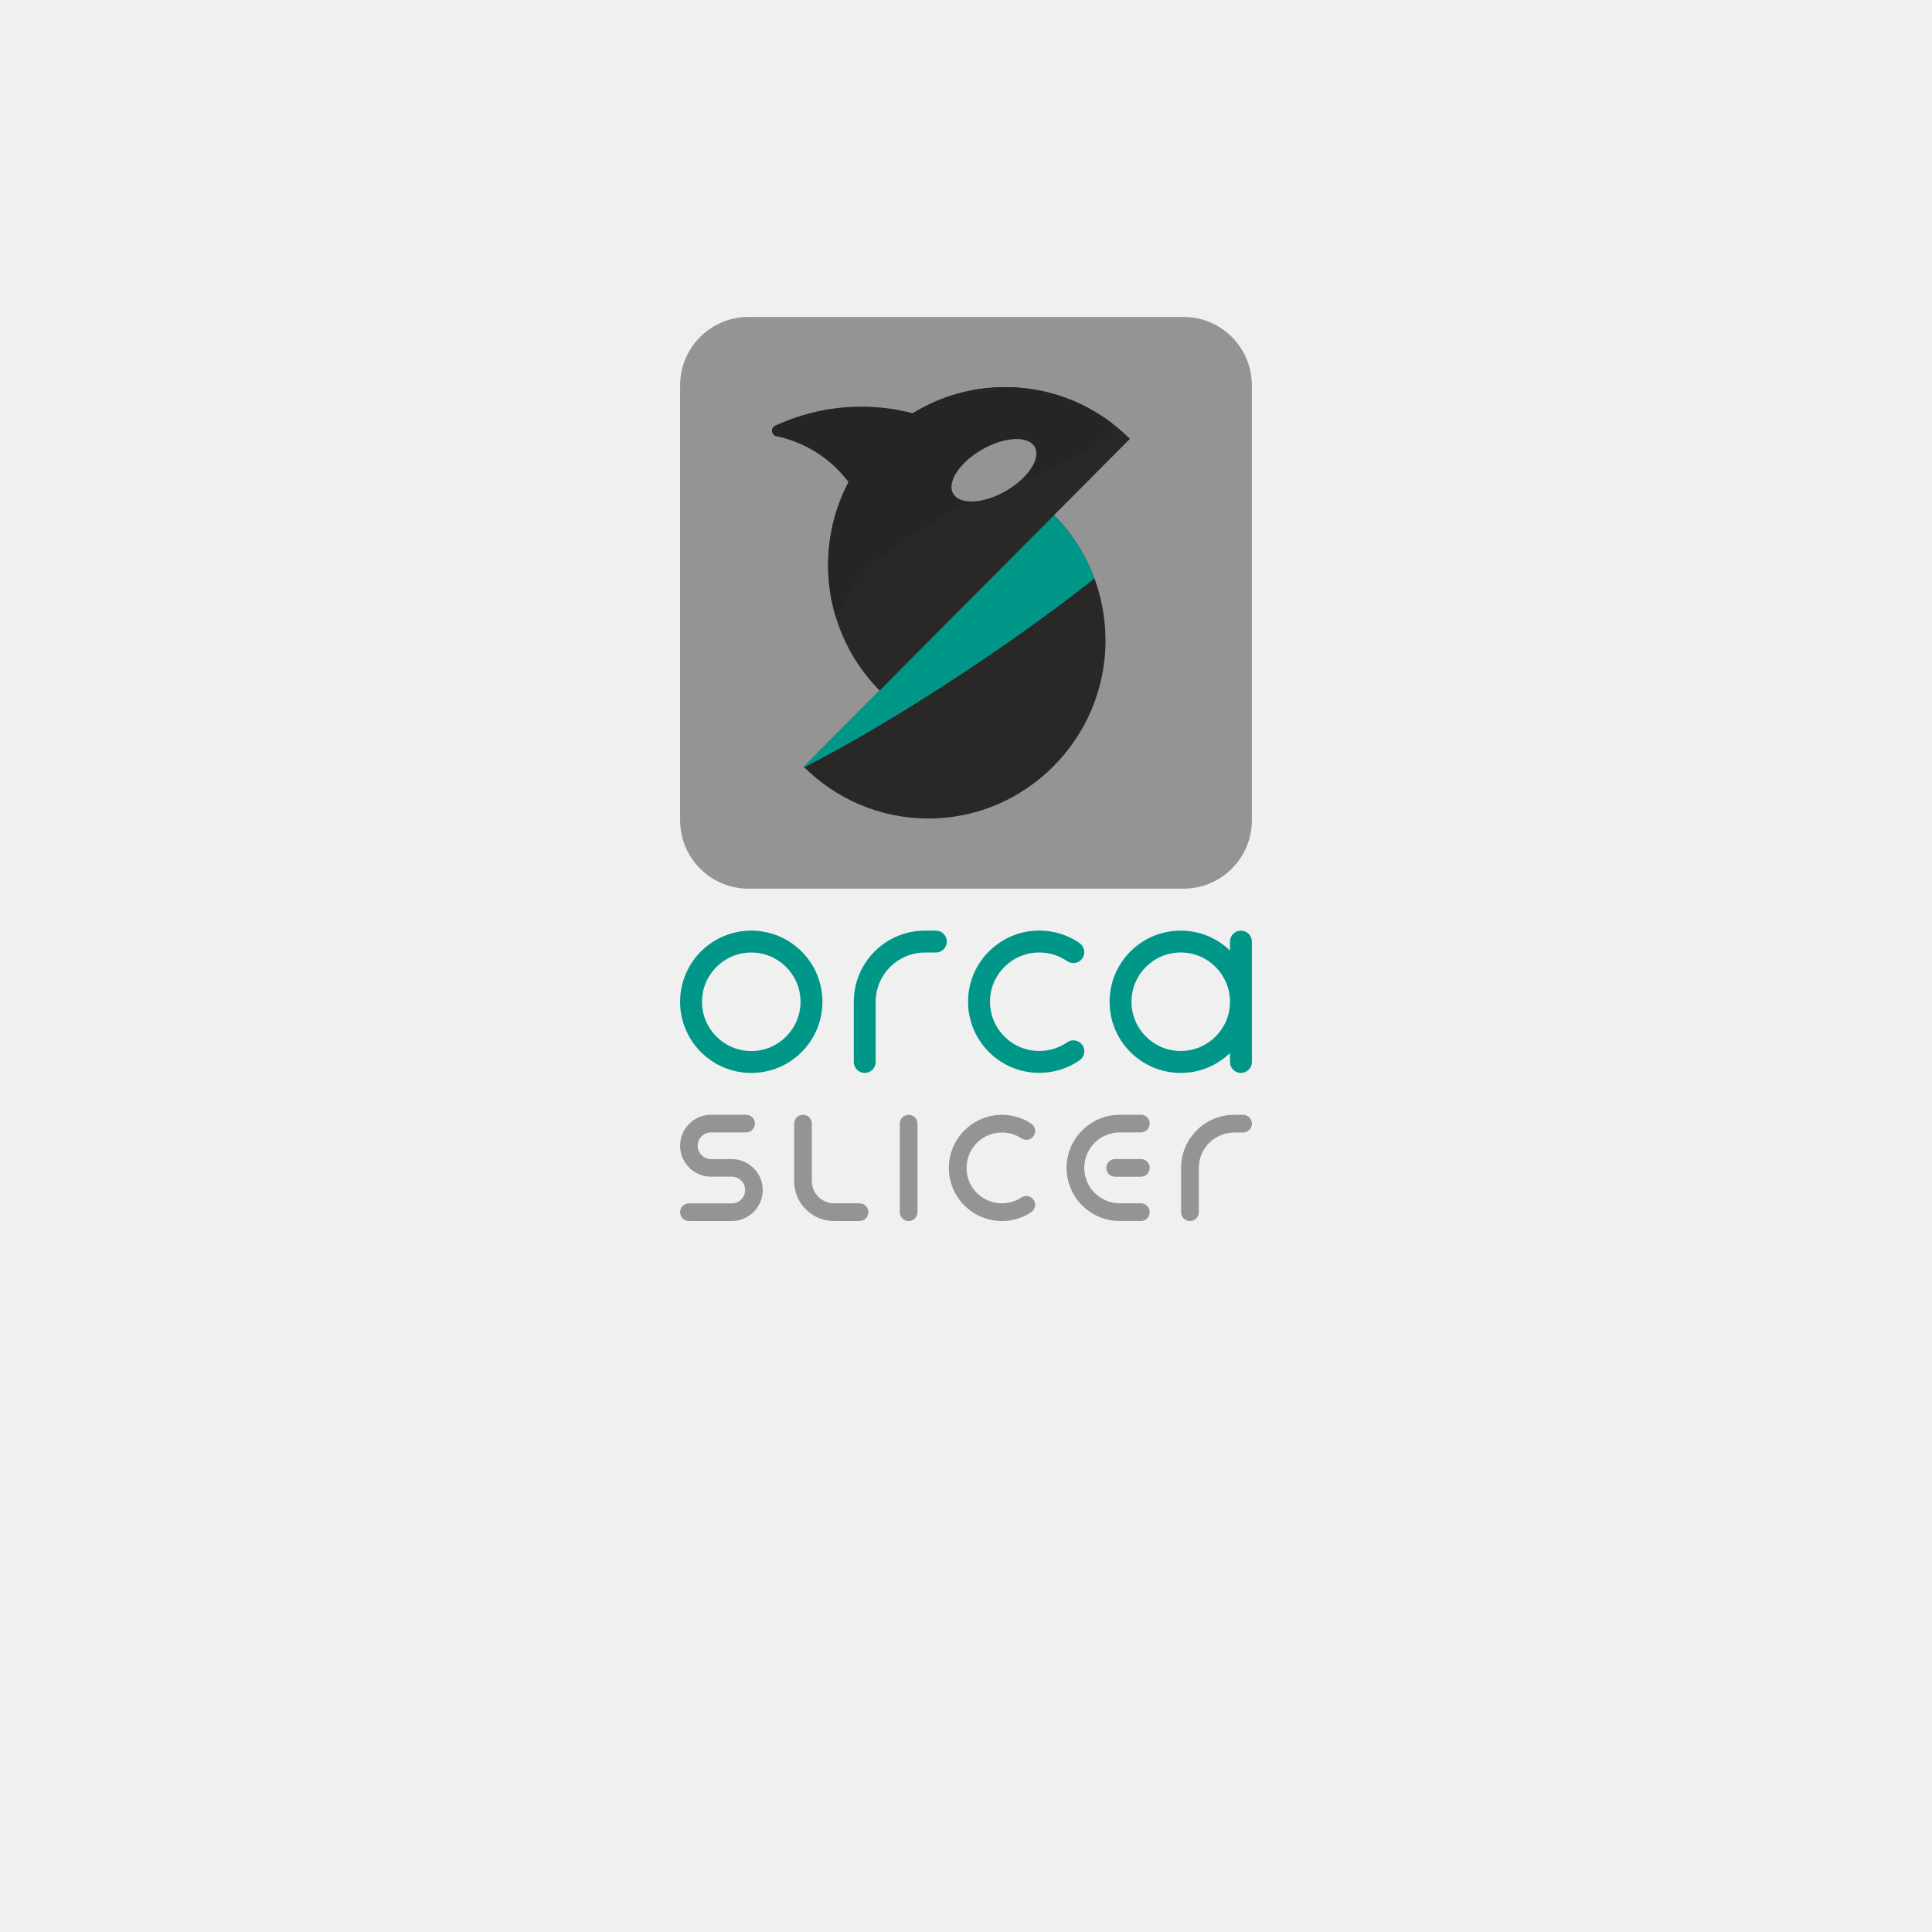
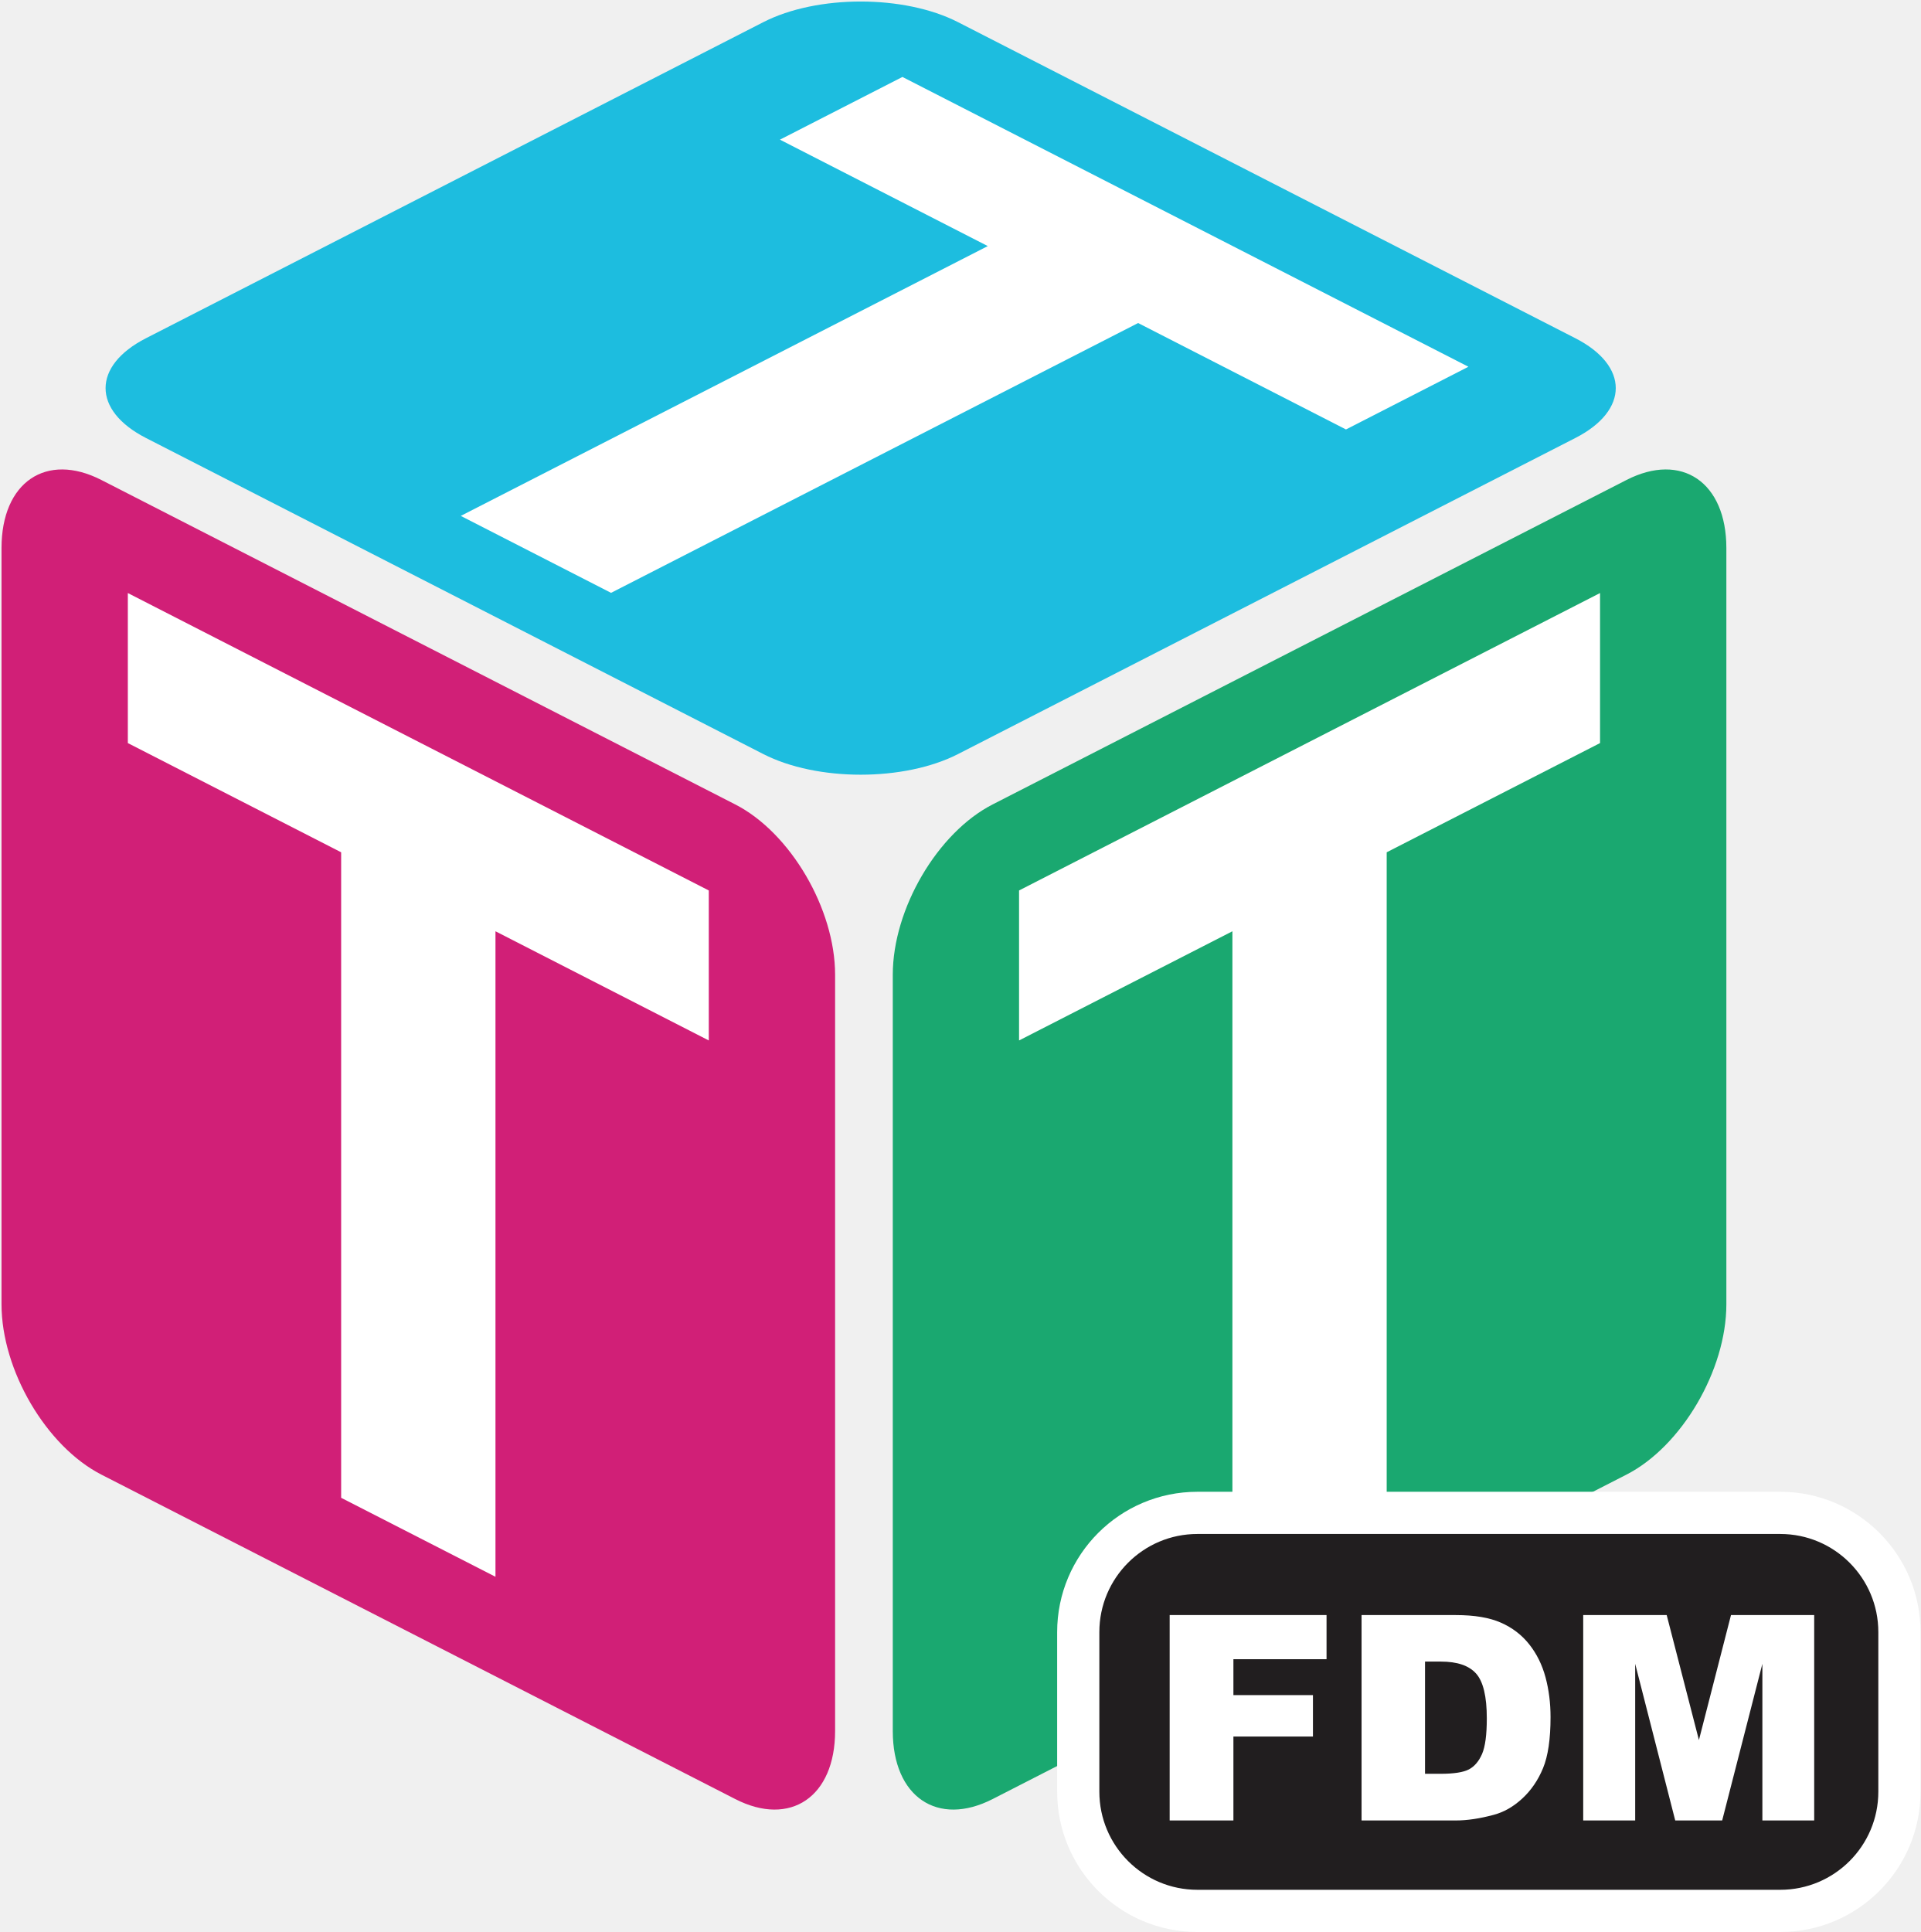
- <svg xmlns="http://www.w3.org/2000/svg" id="a" width="480" height="480" viewBox="0 0 480 480">
-   <g id="b">
-     <rect id="c" x="168.97" y="78.74" width="142.05" height="142.05" rx="17" ry="17" style="fill:#949494;" />
+ <svg xmlns="http://www.w3.org/2000/svg" width="48.15mm" height="48.433mm" viewBox="0 0 48.15 48.433">
+   <g id="2" data-name="Layer 1">
+     <g id="3">
+       <g id="4">
+         <g id="5">
+           <path id="6" data-name="38" d="M22.383 43.394C22.383 45.044 23.504 45.808 24.887 45.1L40.777 36.967C42.16 36.259 43.282 34.348 43.282 32.697L43.282 13.739C43.282 12.088 42.16 11.325 40.777 12.033L24.887 20.166C23.504 20.873 22.383 22.785 22.383 24.436Z" fill="#1aa870" fill-rule="evenodd" stroke="none" />
+           <path id="7" data-name="39" d="M30.898 39.528L30.898 23.346L25.549 26.083L25.549 22.323L40.115 14.867L40.115 18.628L34.766 21.366L34.766 37.548L30.898 39.528Z" fill="#ffffff" fill-rule="evenodd" stroke="none" />
+         </g>
+         <g id="8">
+           <path id="9" data-name="41" d="M3.658 8.48C2.31 9.17 2.31 10.289 3.658 10.979L19.138 18.904C20.486 19.593 22.67 19.593 24.018 18.904L39.498 10.979C40.846 10.289 40.846 9.17 39.498 8.48L24.018 0.555C22.67 -0.134 20.486 -0.134 19.138 0.555Z" fill="#1dbddf" fill-rule="evenodd" stroke="none" />
+           <path id="10" data-name="42" d="M11.552 12.933L24.765 6.169L19.554 3.501L22.625 1.929L36.815 9.194L33.745 10.766L28.534 8.098L15.32 14.862L11.552 12.933Z" fill="#ffffff" fill-rule="evenodd" stroke="none" />
+         </g>
+         <g id="11">
+           <path id="12" data-name="44" d="M20.937 43.394C20.937 45.044 19.816 45.808 18.433 45.1L2.542 36.967C1.159 36.259 0.038 34.348 0.038 32.697L0.038 13.739C0.038 12.088 1.159 11.325 2.542 12.033L18.433 20.166C19.816 20.873 20.937 22.785 20.937 24.436Z" fill="#d11f77" fill-rule="evenodd" stroke="none" />
+           <path id="13" data-name="45" d="M12.422 39.528L12.422 23.346L17.77 26.083L17.77 22.323L3.205 14.867L3.205 18.628L8.553 21.366L8.553 37.548L12.422 39.528Z" fill="#ffffff" fill-rule="evenodd" stroke="none" />
+         </g>
+       </g>
+     </g>
+     <path id="14" d="M30.021 47.904L44.632 47.904C46.283 47.904 47.621 46.566 47.621 44.915L47.621 40.915C47.621 39.265 46.283 37.926 44.632 37.926L30.021 37.926C28.371 37.926 27.033 39.265 27.033 40.915L27.033 44.915C27.033 46.566 28.371 47.904 30.021 47.904Z" fill="#211e1f" fill-rule="evenodd" stroke="#ffffff" stroke-width="1.058" stroke-linecap="butt" stroke-linejoin="miter" stroke-miterlimit="2.613" />
+     <path id="15" d="M29.325 40.488L33.258 40.488L33.258 41.594L30.923 41.594L30.923 42.494L32.917 42.494L32.917 43.533L30.923 43.533L30.923 45.637L29.325 45.637L29.325 40.488ZM34.136 40.488L36.5 40.488Q37.199 40.488 37.629 40.678Q38.059 40.867 38.34 41.222Q38.621 41.577 38.748 42.047Q38.874 42.518 38.874 43.045Q38.874 43.87 38.686 44.325Q38.498 44.78 38.165 45.087Q37.831 45.395 37.448 45.496Q36.925 45.637 36.5 45.637L34.136 45.637L34.136 40.488ZM35.727 41.654L35.727 44.467L36.117 44.467Q36.616 44.467 36.827 44.357Q37.037 44.246 37.157 43.97Q37.276 43.695 37.276 43.077Q37.276 42.258 37.009 41.956Q36.742 41.654 36.124 41.654L35.727 41.654ZM39.693 40.488L41.786 40.488L42.594 43.621L43.398 40.488L45.484 40.488L45.484 45.637L44.185 45.637L44.185 41.71L43.177 45.637L42 45.637L40.996 41.71L40.996 45.637L39.693 45.637L39.693 40.488Z" fill="#ffffff" stroke="none" />
  </g>
-   <path d="M225.75,276.97c-1.21,0-2.2.98-2.2,2.2v21.99c0,1.21.98,2.2,2.2,2.2s2.2-.98,2.2-2.2v-21.99c0-1.21-.98-2.2-2.2-2.2Z" style="fill:#949494;" />
-   <path d="M283.44,276.97h-5.26c-7.27,0-13.19,5.92-13.19,13.19s5.92,13.19,13.19,13.19h5.26c1.21,0,2.2-.98,2.2-2.2s-.98-2.2-2.2-2.2h-5.26c-4.85,0-8.8-3.95-8.8-8.8s3.95-8.8,8.8-8.8h5.26c1.21,0,2.2-.98,2.2-2.2s-.98-2.2-2.2-2.2Z" style="fill:#949494;" />
-   <path d="M283.44,287.96h-6.39c-1.21,0-2.2.98-2.2,2.2s.98,2.2,2.2,2.2h6.39c1.21,0,2.2-.98,2.2-2.2s-.98-2.2-2.2-2.2Z" style="fill:#949494;" />
-   <path d="M181.81,303.36h-10.65c-1.21,0-2.19-.98-2.19-2.19s.98-2.19,2.19-2.19h10.65c1.83,0,3.32-1.49,3.32-3.32s-1.49-3.32-3.32-3.32h-5.15c-4.24,0-7.69-3.45-7.69-7.69s3.45-7.69,7.69-7.69h8.71c1.21,0,2.19.98,2.19,2.19s-.98,2.19-2.19,2.19h-8.71c-1.83,0-3.32,1.49-3.32,3.32s1.49,3.32,3.32,3.32h5.15c4.24,0,7.69,3.45,7.69,7.69s-3.45,7.69-7.69,7.69Z" style="fill:#949494;" />
-   <g id="d">
-     <path id="e" d="M199.69,190.51c7.91,7.9,18.79,12.8,30.81,12.85,24.33.1,44.25-19.93,44.16-44.4-.05-12.09-4.92-23.03-12.78-30.98l-62.19,62.53Z" style="fill:#292826;" />
-   </g>
-   <g id="f">
-     <path id="g" d="M261.88,127.98l-62.19,62.53s.09.09.13.13c21.79-11.11,51.62-30.64,72.08-46.91-2.21-5.96-5.66-11.32-10.03-15.75" style="fill:#009789;" />
-   </g>
-   <g id="h">
-     <path id="i" d="M249.72,96.18c-24.29,0-43.97,19.8-43.97,44.22,0,12.16,4.88,23.17,12.78,31.16l62.19-62.53c-7.95-7.94-18.9-12.85-30.99-12.85" style="fill:#292826;" />
-   </g>
-   <g id="j">
-     <path id="k" d="M249.72,96.18c-8.41,0-16.27,2.38-22.95,6.5-3.58-.94-8.02-1.69-13.12-1.65-8.89.06-16.12,2.46-21.04,4.71-1.22.56-1.02,2.37.29,2.64,3.23.68,7.49,2.12,11.7,5.23,2.66,1.96,4.68,4.14,6.21,6.17-3.23,6.16-5.07,13.17-5.07,20.62,0,4.44.65,8.73,1.87,12.78,1.86-4.12,3.81-6.88,4.44-7.74,4.04-5.55,8.31-8.44,14.62-12.7,4.65-3.14,11.1-6.83,29.65-14.45,0,0,5.8-1.63,13.58-6.26,3.1-1.84,5.46-3.58,6.21-6.31.05-.19.1-.38.14-.57-7.38-5.62-16.57-8.96-26.53-8.96" style="fill:#262523;" />
-   </g>
-   <g id="l">
-     <path id="m" d="M257.07,111.04c1.61,2.85-1.62,7.76-7.21,10.96-5.6,3.2-11.44,3.48-13.05.63-1.61-2.85,1.62-7.76,7.21-10.96,5.6-3.2,11.44-3.48,13.05-.63" style="fill:#949494;" />
-   </g>
-   <path d="M253.77,297.51c-1.78,1.17-4,1.72-6.36,1.32-3.57-.6-6.46-3.44-7.12-7-1.03-5.58,3.24-10.47,8.64-10.47,1.78,0,3.44.53,4.83,1.45.88.58,2.04.48,2.78-.26h0c.97-.97.84-2.6-.29-3.36-2.53-1.7-5.68-2.54-9.04-2.11-5.94.76-10.71,5.6-11.39,11.55-.9,7.96,5.33,14.73,13.11,14.73,2.67,0,5.15-.8,7.23-2.16,1.18-.78,1.38-2.42.38-3.42h0c-.74-.74-1.9-.85-2.77-.27Z" style="fill:#949494;" />
-   <path d="M213.55,298.96h-6.35c-3.03,0-5.5-2.47-5.5-5.5v-14.29c0-1.21-.98-2.2-2.2-2.2s-2.2.98-2.2,2.2v14.29c0,5.46,4.44,9.9,9.9,9.9h6.35c1.21,0,2.2-.98,2.2-2.2s-.98-2.2-2.2-2.2Z" style="fill:#949494;" />
-   <path d="M308.83,281.37h-2.2c-4.82,0-8.75,3.9-8.79,8.72v11.07c0,1.21-.98,2.2-2.2,2.2s-2.2-.98-2.2-2.2v-11.07c.04-7.24,5.94-13.12,13.19-13.12h2.2c1.21,0,2.2.98,2.2,2.2s-.98,2.2-2.2,2.2Z" style="fill:#949494;" />
-   <path d="M186.65,236.65c6.75,0,12.24,5.49,12.24,12.24s-5.49,12.24-12.24,12.24-12.24-5.49-12.24-12.24,5.49-12.24,12.24-12.24M186.65,231.21c-9.76,0-17.68,7.91-17.68,17.68s7.91,17.68,17.68,17.68,17.68-7.91,17.68-17.68-7.91-17.68-17.68-17.68h0Z" style="fill:#009789;" />
-   <path d="M308.31,231.21c-1.5,0-2.72,1.22-2.72,2.72v2.22c-3.18-3.05-7.48-4.94-12.24-4.94-9.76,0-17.68,7.91-17.68,17.68s7.91,17.68,17.68,17.68c4.75,0,9.06-1.89,12.24-4.94v2.22c0,1.5,1.22,2.72,2.72,2.72s2.72-1.22,2.72-2.72v-29.91c0-1.5-1.22-2.72-2.72-2.72ZM293.35,261.12c-6.75,0-12.24-5.49-12.24-12.24s5.49-12.24,12.24-12.24,12.24,5.49,12.24,12.24-5.49,12.24-12.24,12.24Z" style="fill:#009789;" />
-   <path d="M232.52,231.21h-2.72c-9.76,0-17.68,7.91-17.68,17.68v14.96c0,1.5,1.22,2.72,2.72,2.72s2.72-1.22,2.72-2.72v-14.96c0-6.75,5.49-12.24,12.24-12.24h0s2.72,0,2.72,0c1.5,0,2.72-1.22,2.72-2.72s-1.22-2.72-2.72-2.72Z" style="fill:#009789;" />
-   <path d="M265.11,258.97c-2.37,1.63-5.34,2.45-8.51,2.04-5.51-.7-9.94-5.19-10.56-10.71-.84-7.38,4.94-13.66,12.16-13.66,2.55,0,4.91.78,6.87,2.12,1.1.75,2.57.67,3.52-.28h0c1.22-1.22.99-3.23-.43-4.21-3.29-2.25-7.39-3.42-11.77-2.98-8.19.81-14.84,7.37-15.76,15.55-1.19,10.67,7.13,19.71,17.56,19.71,3.71,0,7.15-1.14,10-3.1,1.41-.97,1.61-2.98.4-4.19h0c-.93-.93-2.39-1.05-3.48-.3Z" style="fill:#009789;" />
</svg>
